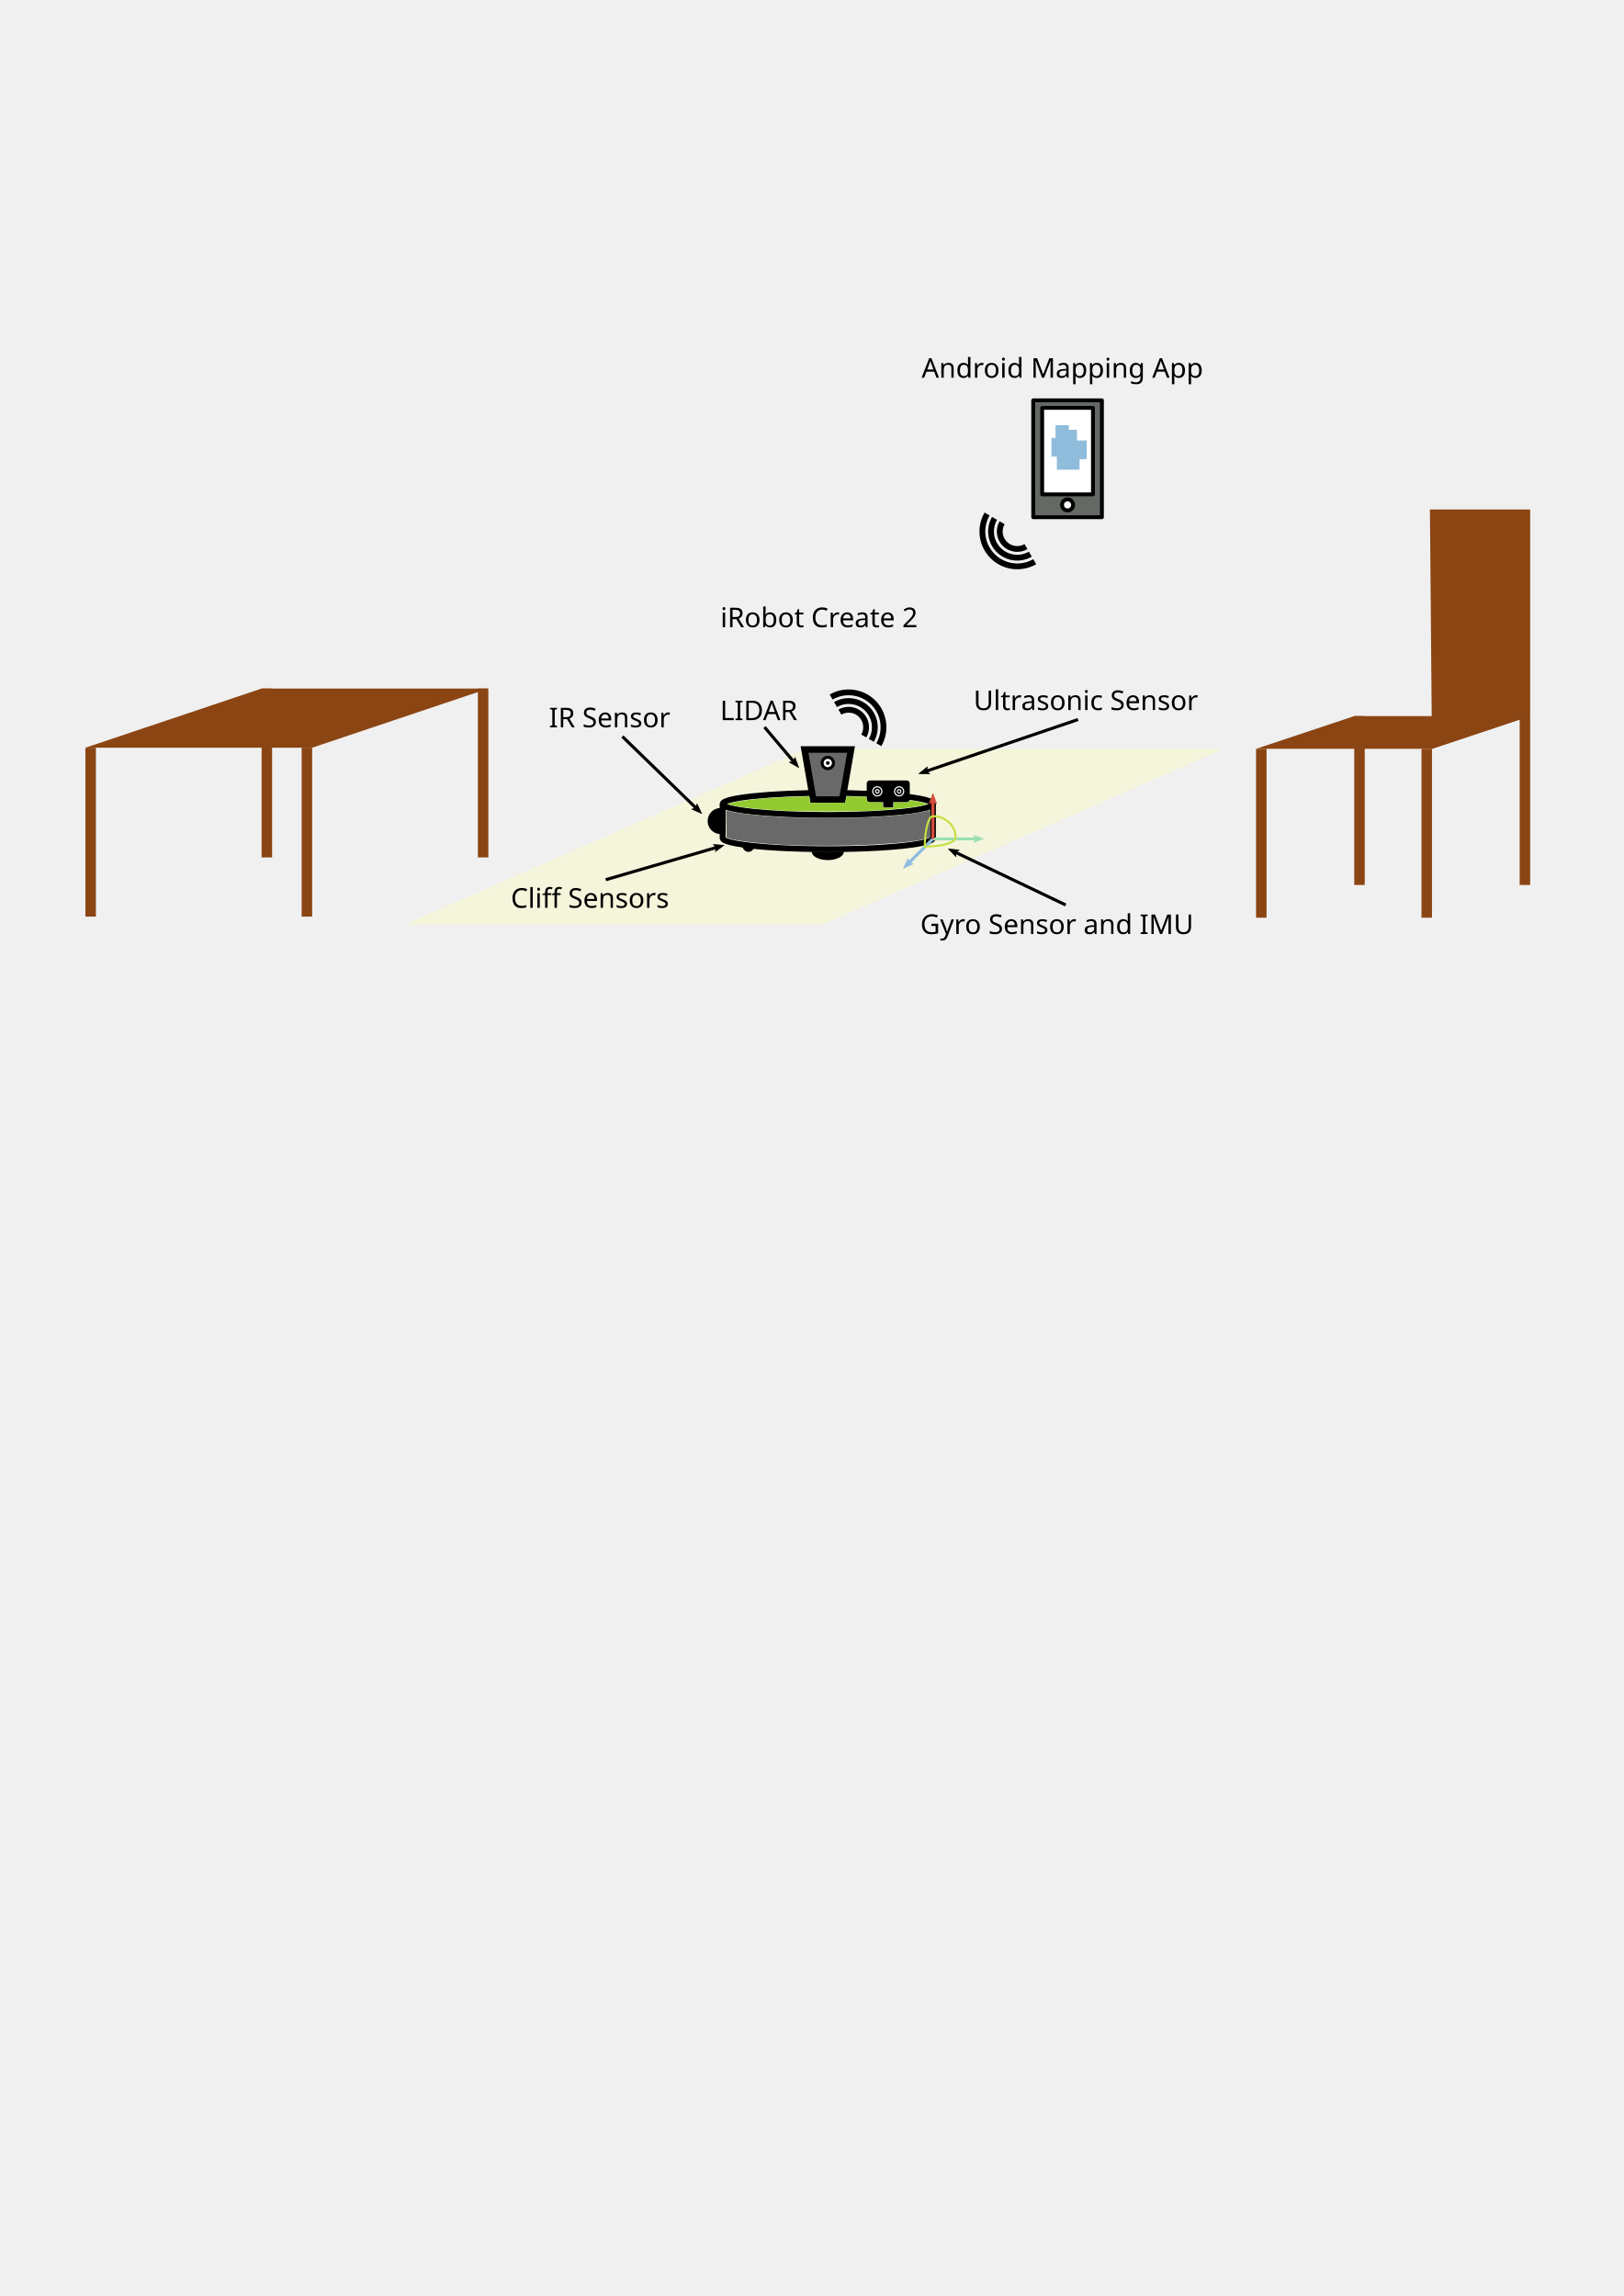
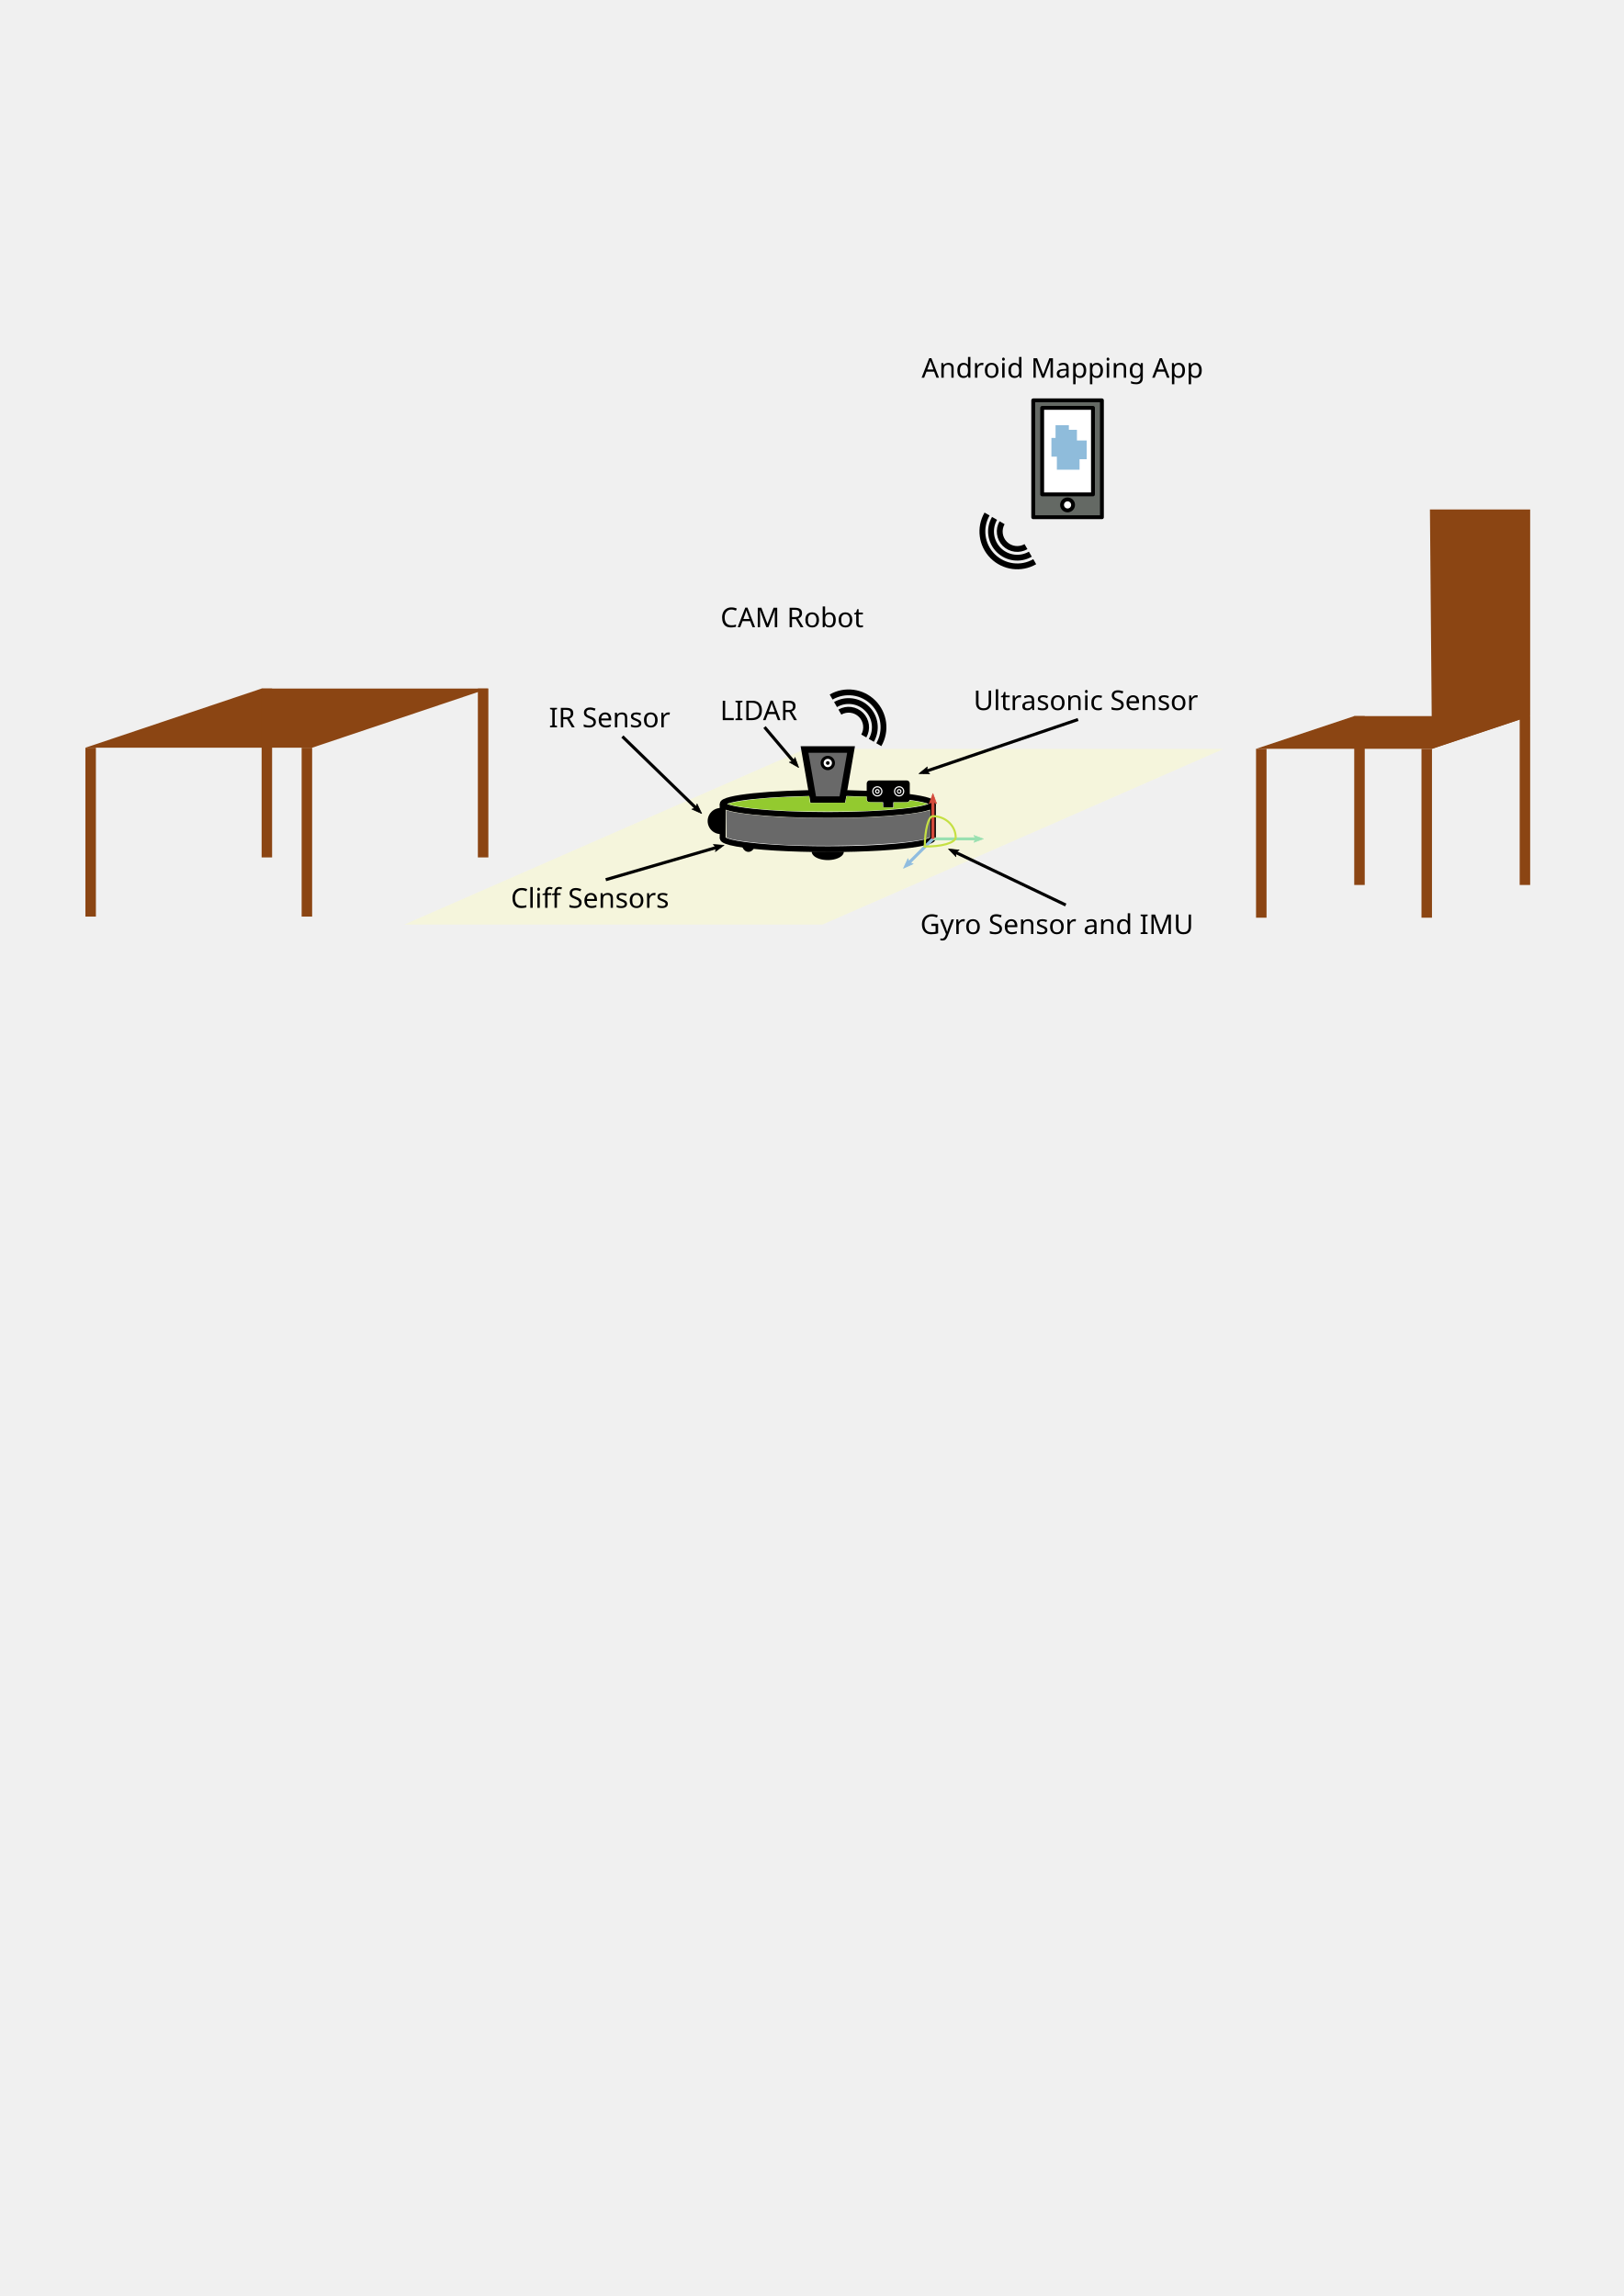
<svg xmlns="http://www.w3.org/2000/svg" xmlns:ns1="http://www.openswatchbook.org/uri/2009/osb" width="210mm" height="297mm" viewBox="0 0 210 297" version="1.1" id="svg8">
  <defs id="defs2">
    <marker orient="auto" refY="0.0" refX="0.0" id="marker1498" style="overflow:visible;">
      <path id="path1496" style="fill-rule:evenodd;stroke-width:0.625;stroke-linejoin:round;stroke:#000000;stroke-opacity:1;fill:#000000;fill-opacity:1" d="M 8.719,4.034 L -2.207,0.016 L 8.719,-4.002 C 6.973,-1.63 6.983,1.616 8.719,4.034 z " transform="scale(0.3) rotate(180) translate(-2.3,0)" />
    </marker>
    <marker orient="auto" refY="0.0" refX="0.0" id="marker1492" style="overflow:visible;">
      <path id="path1490" style="fill-rule:evenodd;stroke-width:0.625;stroke-linejoin:round;stroke:#000000;stroke-opacity:1;fill:#000000;fill-opacity:1" d="M 8.719,4.034 L -2.207,0.016 L 8.719,-4.002 C 6.973,-1.63 6.983,1.616 8.719,4.034 z " transform="scale(0.3) rotate(180) translate(-2.3,0)" />
    </marker>
    <marker orient="auto" refY="0.0" refX="0.0" id="marker1484" style="overflow:visible;">
      <path id="path1482" style="fill-rule:evenodd;stroke-width:0.625;stroke-linejoin:round;stroke:#000000;stroke-opacity:1;fill:#000000;fill-opacity:1" d="M 8.719,4.034 L -2.207,0.016 L 8.719,-4.002 C 6.973,-1.63 6.983,1.616 8.719,4.034 z " transform="scale(0.3) rotate(180) translate(-2.3,0)" />
    </marker>
    <marker orient="auto" refY="0.0" refX="0.0" id="marker1480" style="overflow:visible;">
      <path id="path1478" style="fill-rule:evenodd;stroke-width:0.625;stroke-linejoin:round;stroke:#000000;stroke-opacity:1;fill:#000000;fill-opacity:1" d="M 8.719,4.034 L -2.207,0.016 L 8.719,-4.002 C 6.973,-1.63 6.983,1.616 8.719,4.034 z " transform="scale(0.3) rotate(180) translate(-2.3,0)" />
    </marker>
    <marker orient="auto" refY="0.0" refX="0.0" id="Arrow2Send" style="overflow:visible;">
      <path id="path1474" style="fill-rule:evenodd;stroke-width:0.625;stroke-linejoin:round;stroke:#000000;stroke-opacity:1;fill:#000000;fill-opacity:1" d="M 8.719,4.034 L -2.207,0.016 L 8.719,-4.002 C 6.973,-1.63 6.983,1.616 8.719,4.034 z " transform="scale(0.3) rotate(180) translate(-2.3,0)" />
    </marker>
    <marker orient="auto" refY="0.0" refX="0.0" id="marker1455" style="overflow:visible;">
      <path id="path1453" style="fill-rule:evenodd;stroke-width:0.625;stroke-linejoin:round;stroke:#000000;stroke-opacity:1;fill:#000000;fill-opacity:1" d="M 8.719,4.034 L -2.207,0.016 L 8.719,-4.002 C 6.973,-1.63 6.983,1.616 8.719,4.034 z " transform="scale(0.6) rotate(180) translate(0,0)" />
    </marker>
    <marker orient="auto" refY="0.0" refX="0.0" id="marker1451" style="overflow:visible;">
      <path id="path1449" style="fill-rule:evenodd;stroke-width:0.625;stroke-linejoin:round;stroke:#000000;stroke-opacity:1;fill:#000000;fill-opacity:1" d="M 8.719,4.034 L -2.207,0.016 L 8.719,-4.002 C 6.973,-1.63 6.983,1.616 8.719,4.034 z " transform="scale(0.6) rotate(180) translate(0,0)" />
    </marker>
    <marker orient="auto" refY="0.0" refX="0.0" id="marker1430" style="overflow:visible;">
      <path id="path1428" style="fill-rule:evenodd;stroke-width:0.625;stroke-linejoin:round;stroke:#000000;stroke-opacity:1;fill:#000000;fill-opacity:1" d="M 8.719,4.034 L -2.207,0.016 L 8.719,-4.002 C 6.973,-1.63 6.983,1.616 8.719,4.034 z " transform="scale(0.6) rotate(180) translate(0,0)" />
    </marker>
    <marker orient="auto" refY="0.0" refX="0.0" id="marker1426" style="overflow:visible;">
      <path id="path1424" d="M 0.0,0.0 L 5.0,-5.0 L -12.5,0.0 L 5.0,5.0 L 0.0,0.0 z " style="fill-rule:evenodd;stroke:#000000;stroke-width:1pt;stroke-opacity:1;fill:#000000;fill-opacity:1" transform="scale(0.2) rotate(180) translate(6,0)" />
    </marker>
    <marker orient="auto" refY="0.0" refX="0.0" id="marker1404" style="overflow:visible;">
      <path id="path1402" style="fill-rule:evenodd;stroke-width:0.625;stroke-linejoin:round;stroke:#000000;stroke-opacity:1;fill:#000000;fill-opacity:1" d="M 8.719,4.034 L -2.207,0.016 L 8.719,-4.002 C 6.973,-1.63 6.983,1.616 8.719,4.034 z " transform="scale(0.6) rotate(180) translate(0,0)" />
    </marker>
    <marker orient="auto" refY="0.0" refX="0.0" id="marker1398" style="overflow:visible;">
      <path id="path1149" style="fill-rule:evenodd;stroke-width:0.625;stroke-linejoin:round;stroke:#000000;stroke-opacity:1;fill:#000000;fill-opacity:1" d="M 8.719,4.034 L -2.207,0.016 L 8.719,-4.002 C 6.973,-1.63 6.983,1.616 8.719,4.034 z " transform="scale(0.3) rotate(180) translate(-2.3,0)" />
    </marker>
    <marker orient="auto" refY="0.0" refX="0.0" id="marker1395" style="overflow:visible;">
      <path id="path1393" style="fill-rule:evenodd;stroke-width:0.625;stroke-linejoin:round;stroke:#000000;stroke-opacity:1;fill:#000000;fill-opacity:1" d="M 8.719,4.034 L -2.207,0.016 L 8.719,-4.002 C 6.973,-1.63 6.983,1.616 8.719,4.034 z " transform="scale(0.6) rotate(180) translate(0,0)" />
    </marker>
    <marker orient="auto" refY="0.0" refX="0.0" id="marker1391" style="overflow:visible;">
      <path id="path1389" style="fill-rule:evenodd;stroke-width:0.625;stroke-linejoin:round;stroke:#000000;stroke-opacity:1;fill:#000000;fill-opacity:1" d="M 8.719,4.034 L -2.207,0.016 L 8.719,-4.002 C 6.973,-1.63 6.983,1.616 8.719,4.034 z " transform="scale(0.6) rotate(180) translate(0,0)" />
    </marker>
    <marker orient="auto" refY="0.0" refX="0.0" id="marker1387" style="overflow:visible;">
      <path id="path1385" style="fill-rule:evenodd;stroke-width:0.625;stroke-linejoin:round;stroke:#000000;stroke-opacity:1;fill:#000000;fill-opacity:1" d="M 8.719,4.034 L -2.207,0.016 L 8.719,-4.002 C 6.973,-1.63 6.983,1.616 8.719,4.034 z " transform="scale(0.6) rotate(180) translate(0,0)" />
    </marker>
    <marker orient="auto" refY="0.0" refX="0.0" id="marker1383" style="overflow:visible;">
      <path id="path1131" d="M 0.0,0.0 L 5.0,-5.0 L -12.5,0.0 L 5.0,5.0 L 0.0,0.0 z " style="fill-rule:evenodd;stroke:#000000;stroke-width:1pt;stroke-opacity:1;fill:#000000;fill-opacity:1" transform="scale(0.2) rotate(180) translate(6,0)" />
    </marker>
    <marker orient="auto" refY="0.0" refX="0.0" id="Arrow2Mend" style="overflow:visible;">
      <path id="path1143" style="fill-rule:evenodd;stroke-width:0.625;stroke-linejoin:round;stroke:#000000;stroke-opacity:1;fill:#000000;fill-opacity:1" d="M 8.719,4.034 L -2.207,0.016 L 8.719,-4.002 C 6.973,-1.63 6.983,1.616 8.719,4.034 z " transform="scale(0.6) rotate(180) translate(0,0)" />
    </marker>
    <marker style="overflow:visible;" id="marker7971" refX="0.0" refY="0.0" orient="auto">
      <path transform="scale(0.3) rotate(180) translate(-2.3,0)" d="M 8.719,4.034 L -2.207,0.016 L 8.719,-4.002 C 6.973,-1.63 6.983,1.616 8.719,4.034 z " style="fill-rule:evenodd;stroke-width:0.625;stroke-linejoin:round;stroke:#d44a3b;stroke-opacity:1;fill:#d44a3b;fill-opacity:1" id="path7969" />
    </marker>
    <marker style="overflow:visible" id="marker6943" refX="0" refY="0" orient="auto">
      <path transform="matrix(-0.3,0,0,-0.3,0.69,0)" d="M 8.719,4.034 -2.207,0.016 8.719,-4.002 c -1.745,2.372 -1.735,5.617 -6e-7,8.035 z" style="fill:#99e0b0;fill-opacity:1;fill-rule:evenodd;stroke:#99e0b0;stroke-width:0.625;stroke-linejoin:round;stroke-opacity:1" id="path6941" />
    </marker>
    <marker style="overflow:visible" id="marker6837" refX="0" refY="0" orient="auto">
      <path transform="matrix(-0.3,0,0,-0.3,0.69,0)" d="M 8.719,4.034 -2.207,0.016 8.719,-4.002 c -1.745,2.372 -1.735,5.617 -6e-7,8.035 z" style="fill:#8fbcdf;fill-opacity:1;fill-rule:evenodd;stroke:#8fbcdf;stroke-width:0.625;stroke-linejoin:round;stroke-opacity:1" id="path6835" />
    </marker>
    <marker style="overflow:visible;" id="marker6523" refX="0.0" refY="0.0" orient="auto">
      <path transform="scale(0.3) rotate(180) translate(-2.3,0)" d="M 8.719,4.034 L -2.207,0.016 L 8.719,-4.002 C 6.973,-1.63 6.983,1.616 8.719,4.034 z " style="fill-rule:evenodd;stroke-width:0.625;stroke-linejoin:round;stroke:#000000;stroke-opacity:1;fill:#000000;fill-opacity:1" id="path6521" />
    </marker>
    <marker style="overflow:visible;" id="marker6271" refX="0.0" refY="0.0" orient="auto">
      <path transform="scale(0.3) rotate(180) translate(-2.3,0)" d="M 8.719,4.034 L -2.207,0.016 L 8.719,-4.002 C 6.973,-1.63 6.983,1.616 8.719,4.034 z " style="fill-rule:evenodd;stroke-width:0.625;stroke-linejoin:round;stroke:#000000;stroke-opacity:1;fill:#000000;fill-opacity:1" id="path6269" />
    </marker>
    <marker orient="auto" refY="0.0" refX="0.0" id="marker4699" style="overflow:visible;">
      <path id="path4697" d="M 0.0,0.0 L 5.0,-5.0 L -12.5,0.0 L 5.0,5.0 L 0.0,0.0 z " style="fill-rule:evenodd;stroke:#000000;stroke-width:1pt;stroke-opacity:1;fill:#000000;fill-opacity:1" transform="scale(0.2) rotate(180) translate(6,0)" />
    </marker>
    <marker orient="auto" refY="0.0" refX="0.0" id="Arrow1Sstart" style="overflow:visible">
      <path id="path1958" d="M 0.0,0.0 L 5.0,-5.0 L -12.5,0.0 L 5.0,5.0 L 0.0,0.0 z " style="fill-rule:evenodd;stroke:#000000;stroke-width:1pt;stroke-opacity:1;fill:#000000;fill-opacity:1" transform="scale(0.2) translate(6,0)" />
    </marker>
    <marker style="overflow:visible;" id="marker4599" refX="0.0" refY="0.0" orient="auto">
      <path transform="scale(0.3) rotate(180) translate(-2.3,0)" d="M 8.719,4.034 L -2.207,0.016 L 8.719,-4.002 C 6.973,-1.63 6.983,1.616 8.719,4.034 z " style="fill-rule:evenodd;stroke-width:0.625;stroke-linejoin:round;stroke:#000000;stroke-opacity:1;fill:#000000;fill-opacity:1" id="path4597" />
    </marker>
    <marker style="overflow:visible;" id="marker4465" refX="0.0" refY="0.0" orient="auto">
      <path transform="scale(0.3) rotate(180) translate(-2.3,0)" d="M 8.719,4.034 L -2.207,0.016 L 8.719,-4.002 C 6.973,-1.63 6.983,1.616 8.719,4.034 z " style="fill-rule:evenodd;stroke-width:0.625;stroke-linejoin:round;stroke:#000000;stroke-opacity:1;fill:#000000;fill-opacity:1" id="path4463" />
    </marker>
    <marker style="overflow:visible;" id="marker4005" refX="0.0" refY="0.0" orient="auto">
      <path transform="scale(0.3) rotate(180) translate(-2.3,0)" d="M 8.719,4.034 L -2.207,0.016 L 8.719,-4.002 C 6.973,-1.63 6.983,1.616 8.719,4.034 z " style="fill-rule:evenodd;stroke-width:0.625;stroke-linejoin:round;stroke:#000000;stroke-opacity:1;fill:#000000;fill-opacity:1" id="path4003" />
    </marker>
    <marker style="overflow:visible" id="marker3921" refX="0" refY="0" orient="auto">
      <path transform="matrix(-0.3,0,0,-0.3,0.69,0)" d="M 8.719,4.034 -2.207,0.016 8.719,-4.002 c -1.745,2.372 -1.735,5.617 -6e-7,8.035 z" style="fill:#000000;fill-opacity:1;fill-rule:evenodd;stroke:#000000;stroke-width:0.625;stroke-linejoin:round;stroke-opacity:1" id="path3919" />
    </marker>
    <marker orient="auto" refY="0.0" refX="0.0" id="marker2742" style="overflow:visible;">
      <path id="path2740" d="M 0.0,0.0 L 5.0,-5.0 L -12.5,0.0 L 5.0,5.0 L 0.0,0.0 z " style="fill-rule:evenodd;stroke:#000000;stroke-width:1pt;stroke-opacity:1;fill:#000000;fill-opacity:1" transform="scale(0.2) rotate(180) translate(6,0)" />
    </marker>
    <marker orient="auto" refY="0.0" refX="0.0" id="Arrow1Send" style="overflow:visible;">
      <path id="path1961" d="M 0.0,0.0 L 5.0,-5.0 L -12.5,0.0 L 5.0,5.0 L 0.0,0.0 z " style="fill-rule:evenodd;stroke:#000000;stroke-width:1pt;stroke-opacity:1;fill:#000000;fill-opacity:1" transform="scale(0.2) rotate(180) translate(6,0)" />
    </marker>
    <linearGradient id="linearGradient914" ns1:paint="solid">
      <stop style="stop-color:#000000;stop-opacity:1;" offset="0" id="stop912" />
    </linearGradient>
    <linearGradient id="linearGradient845" ns1:paint="solid">
      <stop style="stop-color:#000000;stop-opacity:1;" offset="0" id="stop843" />
    </linearGradient>
  </defs>
  <g id="layer1">
    <rect style="opacity:1;fill:#646964;fill-opacity:1;fill-rule:nonzero;stroke:#000000;stroke-width:0.5;stroke-linecap:butt;stroke-linejoin:round;stroke-miterlimit:4;stroke-dasharray:none;stroke-dashoffset:0;stroke-opacity:1;paint-order:normal" id="rect1122" width="8.882" height="15.119" x="133.632" y="51.788" />
    <rect y="52.762" x="134.787" height="11.187" width="6.572" id="rect1133" style="opacity:1;fill:#ffffff;fill-opacity:1;fill-rule:nonzero;stroke:#000000;stroke-width:0.5;stroke-linecap:butt;stroke-linejoin:round;stroke-miterlimit:4;stroke-dasharray:none;stroke-dashoffset:0;stroke-opacity:1;paint-order:normal" />
    <circle style="opacity:1;fill:#ffffff;fill-opacity:1;fill-rule:nonzero;stroke:#000000;stroke-width:0.5;stroke-linecap:butt;stroke-linejoin:round;stroke-miterlimit:4;stroke-dasharray:none;stroke-dashoffset:0;stroke-opacity:1;paint-order:normal" id="path1139" cx="138.073" cy="65.312" r="0.712" />
    <rect style="opacity:1;fill:#8fbcdb;fill-opacity:1;fill-rule:nonzero;stroke:none;stroke-width:0.5;stroke-linecap:butt;stroke-linejoin:miter;stroke-miterlimit:4;stroke-dasharray:none;stroke-dashoffset:0;stroke-opacity:1;paint-order:normal" id="rect1141" width="1.721" height="2.422" x="136.519" y="55.004" ry="0" />
    <rect style="opacity:1;fill:#8fbcdb;fill-opacity:1;fill-rule:nonzero;stroke:none;stroke-width:0.5;stroke-linecap:butt;stroke-linejoin:miter;stroke-miterlimit:4;stroke-dasharray:none;stroke-dashoffset:0;stroke-opacity:1;paint-order:normal" id="rect1141-5" width="1.721" height="2.422" x="137.563" y="55.597" ry="0" />
    <rect style="opacity:1;fill:#8fbcdb;fill-opacity:1;fill-rule:nonzero;stroke:none;stroke-width:0.5;stroke-linecap:butt;stroke-linejoin:miter;stroke-miterlimit:4;stroke-dasharray:none;stroke-dashoffset:0;stroke-opacity:1;paint-order:normal" id="rect1141-5-1" width="1.721" height="2.422" x="135.984" y="56.648" ry="0" />
    <rect style="opacity:1;fill:#8fbcdb;fill-opacity:1;fill-rule:nonzero;stroke:none;stroke-width:0.653;stroke-linecap:butt;stroke-linejoin:miter;stroke-miterlimit:4;stroke-dasharray:none;stroke-dashoffset:0;stroke-opacity:1;paint-order:normal" id="rect1141-5-5" width="2.931" height="2.422" x="137.62" y="56.979" ry="0" />
    <text xml:space="preserve" style="font-style:normal;font-variant:normal;font-weight:normal;font-stretch:normal;font-size:10.583px;line-height:1.25;font-family:sans-serif;-inkscape-font-specification:'sans-serif, Normal';font-variant-ligatures:normal;font-variant-caps:normal;font-variant-numeric:normal;font-feature-settings:normal;text-align:start;letter-spacing:0px;word-spacing:0px;writing-mode:lr-tb;text-anchor:start;fill:#000000;fill-opacity:1;stroke:none;stroke-width:0.265" x="119.194" y="48.859" id="text1207">
      <tspan id="tspan1205" x="119.194" y="48.859" style="font-style:normal;font-variant:normal;font-weight:normal;font-stretch:normal;font-size:3.528px;font-family:sans-serif;-inkscape-font-specification:'sans-serif, Normal';font-variant-ligatures:normal;font-variant-caps:normal;font-variant-numeric:normal;font-feature-settings:normal;text-align:start;writing-mode:lr-tb;text-anchor:start;stroke-width:0.265">Android Mapping App</tspan>
    </text>
    <rect style="opacity:1;fill:#8fbcdb;fill-opacity:1;fill-rule:nonzero;stroke:none;stroke-width:0.653;stroke-linecap:butt;stroke-linejoin:miter;stroke-miterlimit:4;stroke-dasharray:none;stroke-dashoffset:0;stroke-opacity:1;paint-order:normal" id="rect1141-5-5-0" width="2.931" height="2.422" x="136.69" y="58.337" ry="0" />
    <rect style="opacity:1;fill:#f5f5dc;fill-opacity:1;fill-rule:nonzero;stroke:none;stroke-width:0.475;stroke-linecap:butt;stroke-linejoin:round;stroke-miterlimit:4;stroke-dasharray:none;stroke-dashoffset:0;stroke-opacity:1;paint-order:normal" id="rect1442" width="54.085" height="56.631" x="325.357" y="241.473" transform="matrix(1,0,-0.9159943,0.4011913,0,0)" />
    <ellipse ry="1.428" rx="13.598" cy="103.994" cx="107.061" id="ellipse1465" style="opacity:1;fill:#ffffff;fill-opacity:1;fill-rule:nonzero;stroke:#000000;stroke-width:0.752;stroke-linecap:butt;stroke-linejoin:miter;stroke-miterlimit:4;stroke-dasharray:none;stroke-dashoffset:0;stroke-opacity:1;paint-order:normal" />
    <path id="path1467" d="m 104.052,96.952 h 6.018 l -1.128,6.488 h -3.761 z" style="fill:#696969;fill-opacity:1;stroke:#000000;stroke-width:0.85;stroke-linecap:butt;stroke-linejoin:miter;stroke-miterlimit:4;stroke-dasharray:none;stroke-opacity:1" />
    <circle r="0.733" cy="98.698" cx="107.061" id="circle1469" style="opacity:1;fill:#ffffff;fill-opacity:1;fill-rule:nonzero;stroke:#000000;stroke-width:0.39;stroke-linecap:butt;stroke-linejoin:miter;stroke-miterlimit:4;stroke-dasharray:none;stroke-dashoffset:0;stroke-opacity:1;paint-order:normal" />
    <circle style="opacity:1;fill:#000000;fill-opacity:1;fill-rule:nonzero;stroke:none;stroke-width:0.128;stroke-linecap:butt;stroke-linejoin:miter;stroke-miterlimit:4;stroke-dasharray:none;stroke-dashoffset:0;stroke-opacity:1;paint-order:normal" id="circle1471" cx="107.061" cy="98.698" r="0.242" />
    <path d="m 120.66,108.418 a 13.598,1.428 0 0 1 -6.799,1.236 13.598,1.428 0 0 1 -13.598,0 13.598,1.428 0 0 1 -6.799,-1.236" style="opacity:1;fill:#ffffff;fill-opacity:1;fill-rule:nonzero;stroke:#000000;stroke-width:0.752;stroke-linecap:butt;stroke-linejoin:miter;stroke-miterlimit:4;stroke-dasharray:none;stroke-dashoffset:0;stroke-opacity:1;paint-order:normal" id="path1473" />
    <path id="path1475" d="m 93.466,104.015 c 0,4.369 0,4.461 0,4.461" style="fill:none;stroke:#000000;stroke-width:0.769;stroke-linecap:butt;stroke-linejoin:miter;stroke-miterlimit:4;stroke-dasharray:none;stroke-opacity:1" />
    <path style="fill:none;stroke:#000000;stroke-width:0.769;stroke-linecap:butt;stroke-linejoin:miter;stroke-miterlimit:4;stroke-dasharray:none;stroke-opacity:1" d="m 120.66,104.051 c 0,4.369 0,4.461 0,4.461" id="path1477" />
    <path style="opacity:1;fill:#000000;fill-opacity:1;fill-rule:nonzero;stroke:none;stroke-width:0.352;stroke-linecap:butt;stroke-linejoin:round;stroke-miterlimit:4;stroke-dasharray:none;stroke-dashoffset:0;stroke-opacity:1;paint-order:normal" id="path1481" d="m 109.141,110.169 a 2.079,1.087 0 0 1 -1.04,0.942 2.079,1.087 0 0 1 -2.079,0 2.079,1.087 0 0 1 -1.04,-0.942" />
    <path style="opacity:1;fill:#000000;fill-opacity:1;fill-rule:nonzero;stroke:none;stroke-width:0.231;stroke-linecap:butt;stroke-linejoin:round;stroke-miterlimit:4;stroke-dasharray:none;stroke-dashoffset:0;stroke-opacity:1;paint-order:normal" id="path1483" d="m 97.675,109.084 a 0.877,1.111 0 0 1 -0.438,0.962 0.877,1.111 0 0 1 -0.877,0 0.877,1.111 0 0 1 -0.438,-0.962" />
    <path id="path1489" d="m 101.666,109.305 c -3.212,-0.15 -6.389,-0.513 -7.325,-0.837 l -0.366,-0.127 -0.027,-1.77 -0.027,-1.77 0.279,0.092 c 0.907,0.301 3.814,0.638 6.914,0.802 2.475,0.131 9.528,0.131 11.913,-2.5e-4 3.16,-0.174 6.3,-0.554 7.062,-0.855 0.163,-0.065 0.176,0.054 0.176,1.684 v 1.754 l -0.246,0.112 c -1.672,0.762 -11.322,1.242 -18.352,0.914 z" style="opacity:1;fill:#696969;fill-opacity:1;fill-rule:nonzero;stroke:none;stroke-width:0.076;stroke-linecap:butt;stroke-linejoin:round;stroke-miterlimit:4;stroke-dasharray:none;stroke-dashoffset:0;stroke-opacity:1;paint-order:normal" />
    <path style="opacity:1;fill:none;fill-opacity:1;fill-rule:nonzero;stroke:#000000;stroke-width:0.752;stroke-linecap:butt;stroke-linejoin:round;stroke-miterlimit:4;stroke-dasharray:none;stroke-dashoffset:0;stroke-opacity:1;paint-order:normal" id="path1615" d="m 141.942,-11.677 a 2.265,2.265 0 0 1 2.187,-1.678 2.265,2.265 0 0 1 2.187,1.678" transform="rotate(45)" />
    <path id="circle1626" style="opacity:1;fill:none;fill-opacity:1;fill-rule:nonzero;stroke:#000000;stroke-width:0.752;stroke-linecap:butt;stroke-linejoin:round;stroke-miterlimit:4;stroke-dasharray:none;stroke-dashoffset:0;stroke-opacity:1;paint-order:normal" d="m 140.856,-11.968 a 3.389,3.389 0 0 1 3.274,-2.512 3.389,3.389 0 0 1 3.274,2.512" transform="rotate(45)" />
    <path style="opacity:1;fill:none;fill-opacity:1;fill-rule:nonzero;stroke:#000000;stroke-width:0.752;stroke-linecap:butt;stroke-linejoin:round;stroke-miterlimit:4;stroke-dasharray:none;stroke-dashoffset:0;stroke-opacity:1;paint-order:normal" id="ellipse1637" d="m 139.766,-12.255 a 4.514,4.514 0 0 1 4.36,-3.346 4.514,4.514 0 0 1 4.36,3.346" transform="rotate(45)" />
    <text xml:space="preserve" style="font-style:normal;font-variant:normal;font-weight:normal;font-stretch:normal;font-size:5.292px;line-height:1.25;font-family:sans-serif;-inkscape-font-specification:'sans-serif, Normal';font-variant-ligatures:normal;font-variant-caps:normal;font-variant-numeric:normal;font-feature-settings:normal;text-align:start;letter-spacing:0px;word-spacing:0px;writing-mode:lr-tb;text-anchor:start;fill:#000000;fill-opacity:1;stroke:none;stroke-width:0.398" x="93.177" y="81.135" id="text1662">
-       <tspan id="tspan1660" x="93.177" y="81.135" style="font-style:normal;font-variant:normal;font-weight:normal;font-stretch:normal;font-size:3.528px;font-family:sans-serif;-inkscape-font-specification:'sans-serif, Normal';font-variant-ligatures:normal;font-variant-caps:normal;font-variant-numeric:normal;font-feature-settings:normal;text-align:start;writing-mode:lr-tb;text-anchor:start;stroke-width:0.398">iRobot Create 2 </tspan>
+       <tspan id="tspan1660" x="93.177" y="81.135" style="font-style:normal;font-variant:normal;font-weight:normal;font-stretch:normal;font-size:3.528px;font-family:sans-serif;-inkscape-font-specification:'sans-serif, Normal';font-variant-ligatures:normal;font-variant-caps:normal;font-variant-numeric:normal;font-feature-settings:normal;text-align:start;writing-mode:lr-tb;text-anchor:start;stroke-width:0.398">CAM Robot </tspan>
    </text>
    <rect style="opacity:1;fill:#8b4513;fill-opacity:1;fill-rule:nonzero;stroke:none;stroke-width:0.676;stroke-linecap:butt;stroke-linejoin:round;stroke-miterlimit:4;stroke-dasharray:none;stroke-dashoffset:0;stroke-opacity:1;paint-order:normal" id="rect1664" width="29.324" height="24.042" x="299.032" y="279.753" transform="matrix(1,0,-0.9479652,0.3183739,0,0)" />
    <rect style="opacity:1;fill:#8b4513;fill-opacity:1;fill-rule:nonzero;stroke:none;stroke-width:0.5;stroke-linecap:butt;stroke-linejoin:round;stroke-miterlimit:4;stroke-dasharray:none;stroke-dashoffset:0;stroke-opacity:1;paint-order:normal" id="rect1666" width="1.357" height="21.846" x="39.013" y="96.72" />
    <rect style="opacity:1;fill:#8b4513;fill-opacity:1;fill-rule:nonzero;stroke:none;stroke-width:0.5;stroke-linecap:butt;stroke-linejoin:round;stroke-miterlimit:4;stroke-dasharray:none;stroke-dashoffset:0;stroke-opacity:1;paint-order:normal" id="rect1666-5" width="1.357" height="21.846" x="11.046" y="96.72" />
    <rect style="opacity:1;fill:#8b4513;fill-opacity:1;fill-rule:nonzero;stroke:none;stroke-width:0.5;stroke-linecap:butt;stroke-linejoin:round;stroke-miterlimit:4;stroke-dasharray:none;stroke-dashoffset:0;stroke-opacity:1;paint-order:normal" id="rect1666-8" width="1.357" height="21.846" x="33.836" y="89.066" />
    <rect style="opacity:1;fill:#8b4513;fill-opacity:1;fill-rule:nonzero;stroke:none;stroke-width:0.5;stroke-linecap:butt;stroke-linejoin:round;stroke-miterlimit:4;stroke-dasharray:none;stroke-dashoffset:0;stroke-opacity:1;paint-order:normal" id="rect1666-1" width="1.357" height="21.846" x="61.804" y="89.066" />
    <rect style="opacity:1;fill:#8b4513;fill-opacity:1;fill-rule:nonzero;stroke:none;stroke-width:0.513;stroke-linecap:butt;stroke-linejoin:round;stroke-miterlimit:4;stroke-dasharray:none;stroke-dashoffset:0;stroke-opacity:1;paint-order:normal" id="rect1869" width="22.754" height="13.387" x="453.035" y="292.918" transform="matrix(1,0,-0.9486833,0.3162278,0,0)" />
    <path style="fill:#8b4513;fill-opacity:1;stroke:none;stroke-width:0.265px;stroke-linecap:butt;stroke-linejoin:miter;stroke-opacity:1" d="m 185.203,96.862 12.7,-4.233 V 65.906 h -12.965 z" id="path1871" />
    <rect style="opacity:1;fill:#8b4513;fill-opacity:1;fill-rule:nonzero;stroke:none;stroke-width:0.5;stroke-linecap:butt;stroke-linejoin:round;stroke-miterlimit:4;stroke-dasharray:none;stroke-dashoffset:0;stroke-opacity:1;paint-order:normal" id="rect1666-89" width="1.357" height="21.846" x="162.449" y="96.862" />
    <rect style="opacity:1;fill:#8b4513;fill-opacity:1;fill-rule:nonzero;stroke:none;stroke-width:0.5;stroke-linecap:butt;stroke-linejoin:round;stroke-miterlimit:4;stroke-dasharray:none;stroke-dashoffset:0;stroke-opacity:1;paint-order:normal" id="rect1666-89-2" width="1.357" height="21.846" x="175.149" y="92.629" />
    <rect style="opacity:1;fill:#8b4513;fill-opacity:1;fill-rule:nonzero;stroke:none;stroke-width:0.5;stroke-linecap:butt;stroke-linejoin:round;stroke-miterlimit:4;stroke-dasharray:none;stroke-dashoffset:0;stroke-opacity:1;paint-order:normal" id="rect1666-89-2-6" width="1.357" height="21.846" x="183.846" y="96.862" />
    <rect style="opacity:1;fill:#8b4513;fill-opacity:1;fill-rule:nonzero;stroke:none;stroke-width:0.5;stroke-linecap:butt;stroke-linejoin:round;stroke-miterlimit:4;stroke-dasharray:none;stroke-dashoffset:0;stroke-opacity:1;paint-order:normal" id="rect1666-89-2-64" width="1.357" height="21.846" x="196.546" y="92.629" />
    <path style="opacity:1;fill:#000000;fill-opacity:1;fill-rule:nonzero;stroke:none;stroke-width:0.752;stroke-linecap:butt;stroke-linejoin:round;stroke-miterlimit:4;stroke-dasharray:none;stroke-dashoffset:0;stroke-opacity:1;paint-order:normal" id="path1926" d="m 107.893,-93.212 a 1.689,1.689 0 0 1 -0.844,1.463 1.689,1.689 0 0 1 -1.689,0 1.689,1.689 0 0 1 -0.844,-1.463" transform="rotate(90)" />
    <text xml:space="preserve" style="font-style:normal;font-variant:normal;font-weight:normal;font-stretch:normal;font-size:15.923px;line-height:1.25;font-family:sans-serif;-inkscape-font-specification:'sans-serif, Normal';font-variant-ligatures:normal;font-variant-caps:normal;font-variant-numeric:normal;font-feature-settings:normal;text-align:start;letter-spacing:0px;word-spacing:0px;writing-mode:lr-tb;text-anchor:start;fill:#000000;fill-opacity:1;stroke:none;stroke-width:0.398" x="70.996" y="94.078" id="text1930">
      <tspan id="tspan1928" x="70.996" y="94.078" style="font-style:normal;font-variant:normal;font-weight:normal;font-stretch:normal;font-size:3.528px;font-family:sans-serif;-inkscape-font-specification:'sans-serif, Normal';font-variant-ligatures:normal;font-variant-caps:normal;font-variant-numeric:normal;font-feature-settings:normal;text-align:start;writing-mode:lr-tb;text-anchor:start;stroke-width:0.398">IR Sensor</tspan>
    </text>
    <text xml:space="preserve" style="font-style:normal;font-variant:normal;font-weight:normal;font-stretch:normal;font-size:15.923px;line-height:1.25;font-family:sans-serif;-inkscape-font-specification:'sans-serif, Normal';font-variant-ligatures:normal;font-variant-caps:normal;font-variant-numeric:normal;font-feature-settings:normal;text-align:start;letter-spacing:0px;word-spacing:0px;writing-mode:lr-tb;text-anchor:start;fill:#000000;fill-opacity:1;stroke:none;stroke-width:0.398" x="93.133" y="93.155" id="text1934">
      <tspan id="tspan1932" x="93.133" y="93.155" style="font-style:normal;font-variant:normal;font-weight:normal;font-stretch:normal;font-size:3.528px;font-family:sans-serif;-inkscape-font-specification:'sans-serif, Normal';font-variant-ligatures:normal;font-variant-caps:normal;font-variant-numeric:normal;font-feature-settings:normal;text-align:start;writing-mode:lr-tb;text-anchor:start;stroke-width:0.398">LIDAR</tspan>
    </text>
    <rect style="opacity:1;fill:#000000;fill-opacity:1;fill-rule:nonzero;stroke:#000000;stroke-width:0.602;stroke-linecap:square;stroke-linejoin:miter;stroke-miterlimit:4;stroke-dasharray:none;stroke-dashoffset:0;stroke-opacity:1;paint-order:normal" id="rect3785" width="4.966" height="2.219" x="112.396" y="101.255" ry="0.079" />
    <circle style="opacity:1;fill:#000000;fill-opacity:1;fill-rule:nonzero;stroke:#ffffff;stroke-width:0.15;stroke-linecap:butt;stroke-linejoin:round;stroke-miterlimit:4;stroke-dasharray:none;stroke-dashoffset:0;stroke-opacity:1;paint-order:normal" id="path3800" cx="113.469" cy="102.365" r="0.588" />
    <circle style="opacity:1;fill:#000000;fill-opacity:1;fill-rule:nonzero;stroke:#ffffff;stroke-width:0.15;stroke-linecap:butt;stroke-linejoin:round;stroke-miterlimit:4;stroke-dasharray:none;stroke-dashoffset:0;stroke-opacity:1;paint-order:normal" id="path3800-0" cx="116.289" cy="102.365" r="0.588" />
    <rect style="opacity:1;fill:#000000;fill-opacity:1;fill-rule:nonzero;stroke:none;stroke-width:0.15;stroke-linecap:butt;stroke-linejoin:round;stroke-miterlimit:4;stroke-dasharray:none;stroke-dashoffset:0;stroke-opacity:1;paint-order:normal" id="rect3817" width="1.3" height="0.803" x="114.229" y="103.65" ry="0.079" />
    <ellipse cy="102.365" cx="113.469" id="circle3828" style="opacity:1;fill:#000000;fill-opacity:1;fill-rule:nonzero;stroke:#ffffff;stroke-width:0.147;stroke-linecap:butt;stroke-linejoin:round;stroke-miterlimit:4;stroke-dasharray:none;stroke-dashoffset:0;stroke-opacity:1;paint-order:normal" rx="0.227" ry="0.227" />
    <circle cy="102.365" cx="116.289" id="circle3839" style="opacity:1;fill:#000000;fill-opacity:1;fill-rule:nonzero;stroke:#ffffff;stroke-width:0.138;stroke-linecap:butt;stroke-linejoin:round;stroke-miterlimit:4;stroke-dasharray:none;stroke-dashoffset:0;stroke-opacity:1;paint-order:normal" r="0.232" />
    <path style="opacity:1;fill:#93ca2f;fill-opacity:1;fill-rule:nonzero;stroke:none;stroke-width:0.028;stroke-linecap:butt;stroke-linejoin:round;stroke-miterlimit:4;stroke-dasharray:none;stroke-dashoffset:0;stroke-opacity:1;paint-order:normal" d="m 101.836,104.904 c -3.411,-0.16 -6.414,-0.494 -7.471,-0.832 l -0.261,-0.084 0.224,-0.064 c 1.42,-0.405 4.831,-0.759 8.143,-0.846 0.863,-0.023 1.709,-0.056 1.879,-0.074 l 0.31,-0.033 0.052,0.447 0.052,0.447 2.29,-0.02 2.29,-0.02 0.066,-0.436 c 0.059,-0.395 0.08,-0.432 0.224,-0.393 0.087,0.023 0.671,0.043 1.298,0.044 l 1.139,10e-4 v 0.256 c 0,0.441 0.117,0.491 1.159,0.491 h 0.924 l 0.023,0.318 0.023,0.318 0.691,0.021 0.691,0.021 v -0.339 -0.339 h 0.969 c 0.869,0 0.976,-0.014 1.043,-0.14 0.07,-0.132 0.11,-0.134 0.694,-0.041 0.756,0.12 1.716,0.341 1.673,0.385 -0.018,0.018 -0.279,0.095 -0.58,0.171 -1.217,0.309 -3.993,0.592 -7.309,0.745 -1.832,0.085 -8.389,0.081 -10.235,-0.006 z" id="path3841" />
    <text xml:space="preserve" style="font-style:normal;font-variant:normal;font-weight:normal;font-stretch:normal;font-size:15.923px;line-height:1.25;font-family:sans-serif;-inkscape-font-specification:'sans-serif, Normal';font-variant-ligatures:normal;font-variant-caps:normal;font-variant-numeric:normal;font-feature-settings:normal;text-align:start;letter-spacing:0px;word-spacing:0px;writing-mode:lr-tb;text-anchor:start;fill:#000000;fill-opacity:1;stroke:none;stroke-width:0.398" x="125.914" y="91.85" id="text1930-1">
      <tspan x="125.914" y="91.85" style="font-style:normal;font-variant:normal;font-weight:normal;font-stretch:normal;font-size:3.528px;font-family:sans-serif;-inkscape-font-specification:'sans-serif, Normal';font-variant-ligatures:normal;font-variant-caps:normal;font-variant-numeric:normal;font-feature-settings:normal;text-align:start;writing-mode:lr-tb;text-anchor:start;stroke-width:0.398" id="tspan3861">Ultrasonic Sensor</tspan>
    </text>
    <text xml:space="preserve" style="font-style:normal;font-variant:normal;font-weight:normal;font-stretch:normal;font-size:15.923px;line-height:1.25;font-family:sans-serif;-inkscape-font-specification:'sans-serif, Normal';font-variant-ligatures:normal;font-variant-caps:normal;font-variant-numeric:normal;font-feature-settings:normal;text-align:start;letter-spacing:0px;word-spacing:0px;writing-mode:lr-tb;text-anchor:start;fill:#000000;fill-opacity:1;stroke:none;stroke-width:0.398" x="66.063" y="117.428" id="text1930-7">
      <tspan id="tspan1928-1" x="66.063" y="117.428" style="font-style:normal;font-variant:normal;font-weight:normal;font-stretch:normal;font-size:3.528px;font-family:sans-serif;-inkscape-font-specification:'sans-serif, Normal';font-variant-ligatures:normal;font-variant-caps:normal;font-variant-numeric:normal;font-feature-settings:normal;text-align:start;writing-mode:lr-tb;text-anchor:start;stroke-width:0.398">Cliff Sensors</tspan>
    </text>
    <path style="fill:none;stroke:#8fbcdf;stroke-width:0.398px;stroke-linecap:butt;stroke-linejoin:miter;stroke-opacity:1;marker-end:url(#marker6837)" d="m 120.66,108.504 -3.434,3.434" id="path6825" />
    <path style="fill:none;stroke:#99e0b0;stroke-width:0.376;stroke-linecap:butt;stroke-linejoin:miter;stroke-miterlimit:4;stroke-dasharray:none;stroke-opacity:1;marker-end:url(#marker6943)" d="m 120.66,108.512 h 6.018" id="path6827" />
    <path style="fill:none;fill-opacity:1;stroke:#d44a3b;stroke-width:0.399;stroke-linecap:butt;stroke-linejoin:miter;stroke-miterlimit:4;stroke-dasharray:none;stroke-opacity:1;marker-end:url(#marker7971)" d="M 120.66,108.504 V 103.189" id="path7059" />
    <text xml:space="preserve" style="font-style:normal;font-variant:normal;font-weight:normal;font-stretch:normal;font-size:15.923px;line-height:1.25;font-family:sans-serif;-inkscape-font-specification:'sans-serif, Normal';font-variant-ligatures:normal;font-variant-caps:normal;font-variant-numeric:normal;font-feature-settings:normal;text-align:start;letter-spacing:0px;word-spacing:0px;writing-mode:lr-tb;text-anchor:start;fill:#000000;fill-opacity:1;stroke:none;stroke-width:0.398" x="119.019" y="120.822" id="text1930-7-7">
      <tspan x="119.019" y="120.822" style="font-style:normal;font-variant:normal;font-weight:normal;font-stretch:normal;font-size:3.528px;font-family:sans-serif;-inkscape-font-specification:'sans-serif, Normal';font-variant-ligatures:normal;font-variant-caps:normal;font-variant-numeric:normal;font-feature-settings:normal;text-align:start;writing-mode:lr-tb;text-anchor:start;stroke-width:0.398" id="tspan9091">Gyro Sensor and IMU</tspan>
    </text>
    <path style="opacity:1;fill:none;fill-opacity:1;fill-rule:nonzero;stroke:#000000;stroke-width:0.752;stroke-linecap:butt;stroke-linejoin:round;stroke-miterlimit:4;stroke-dasharray:none;stroke-dashoffset:0;stroke-opacity:1;paint-order:normal" id="path1615-8" d="m -143.83,43.83 a 2.265,2.265 0 0 1 2.187,-1.678 2.265,2.265 0 0 1 2.187,1.678" transform="rotate(-135)" />
    <path id="circle1626-2" style="opacity:1;fill:none;fill-opacity:1;fill-rule:nonzero;stroke:#000000;stroke-width:0.752;stroke-linecap:butt;stroke-linejoin:round;stroke-miterlimit:4;stroke-dasharray:none;stroke-dashoffset:0;stroke-opacity:1;paint-order:normal" d="m -144.917,43.539 a 3.389,3.389 0 0 1 3.274,-2.512 3.389,3.389 0 0 1 3.274,2.512" transform="rotate(-135)" />
    <path style="opacity:1;fill:none;fill-opacity:1;fill-rule:nonzero;stroke:#000000;stroke-width:0.752;stroke-linecap:butt;stroke-linejoin:round;stroke-miterlimit:4;stroke-dasharray:none;stroke-dashoffset:0;stroke-opacity:1;paint-order:normal" id="ellipse1637-45" d="m -146.007,43.252 a 4.514,4.514 0 0 1 4.36,-3.346 4.514,4.514 0 0 1 4.36,3.346" transform="rotate(-135)" />
    <path style="opacity:1;fill:none;fill-opacity:1;fill-rule:nonzero;stroke:#c5e043;stroke-width:0.265;stroke-linecap:butt;stroke-linejoin:round;stroke-miterlimit:4;stroke-dasharray:none;stroke-dashoffset:0;stroke-opacity:1;paint-order:normal" id="path1065" d="m 120.644,105.575 a 2.959,2.752 0 0 1 2.959,2.752" />
    <path style="opacity:1;fill:none;fill-opacity:1;fill-rule:nonzero;stroke:#c5e043;stroke-width:0.265;stroke-linecap:butt;stroke-linejoin:round;stroke-miterlimit:4;stroke-dasharray:none;stroke-dashoffset:0;stroke-opacity:1;paint-order:normal" id="path1065-4" d="m 122.765,-105.78 a 4.096,1.307 0 0 1 4.096,1.307" transform="matrix(0.9995309,0.03062508,0.03062006,-0.9995311,0,0)" />
    <path style="opacity:1;fill:none;fill-opacity:1;fill-rule:nonzero;stroke:#c5e043;stroke-width:0.265;stroke-linecap:butt;stroke-linejoin:round;stroke-miterlimit:4;stroke-dasharray:none;stroke-dashoffset:0;stroke-opacity:1;paint-order:normal" id="path1065-7" d="m -120.664,105.574 a 1.062,4.051 0 0 1 1.062,4.051" transform="scale(-1,1)" />
    <path style="fill:none;stroke:#000000;stroke-width:0.4;stroke-linecap:butt;stroke-linejoin:miter;stroke-opacity:1;marker-end:url(#Arrow2Send);stroke-miterlimit:4;stroke-dasharray:none" d="M 98.876,94.056 C 102.946,98.873 102.946,98.873 102.946,98.873" id="path1400" />
    <path style="fill:none;stroke:#000000;stroke-width:0.4;stroke-linecap:butt;stroke-linejoin:miter;stroke-opacity:1;marker-end:url(#marker1480);stroke-miterlimit:4;stroke-dasharray:none" d="m 80.495,95.272 c 9.869,9.588 9.869,9.588 9.869,9.588" id="path1422" />
    <path style="fill:none;stroke:#000000;stroke-width:0.4;stroke-linecap:butt;stroke-linejoin:miter;stroke-opacity:1;marker-end:url(#marker1484);stroke-miterlimit:4;stroke-dasharray:none" d="m 78.343,113.793 c 14.78,-4.303 14.78,-4.303 14.78,-4.303" id="path1432" />
    <path style="fill:none;stroke:#000000;stroke-width:0.4;stroke-linecap:butt;stroke-linejoin:miter;stroke-miterlimit:4;stroke-dasharray:none;stroke-opacity:1;marker-end:url(#marker1492)" d="m 137.838,117.067 c -14.686,-7.016 -14.686,-7.016 -14.686,-7.016" id="path1457" />
    <path style="fill:none;stroke:#000000;stroke-width:0.4;stroke-linecap:butt;stroke-linejoin:miter;stroke-opacity:1;stroke-miterlimit:4;stroke-dasharray:none;marker-end:url(#marker1498)" d="m 139.428,93.073 c -20.065,6.829 -20.065,6.829 -20.065,6.829" id="path1494" />
  </g>
  <g id="layer2" style="display:inline" />
</svg>
